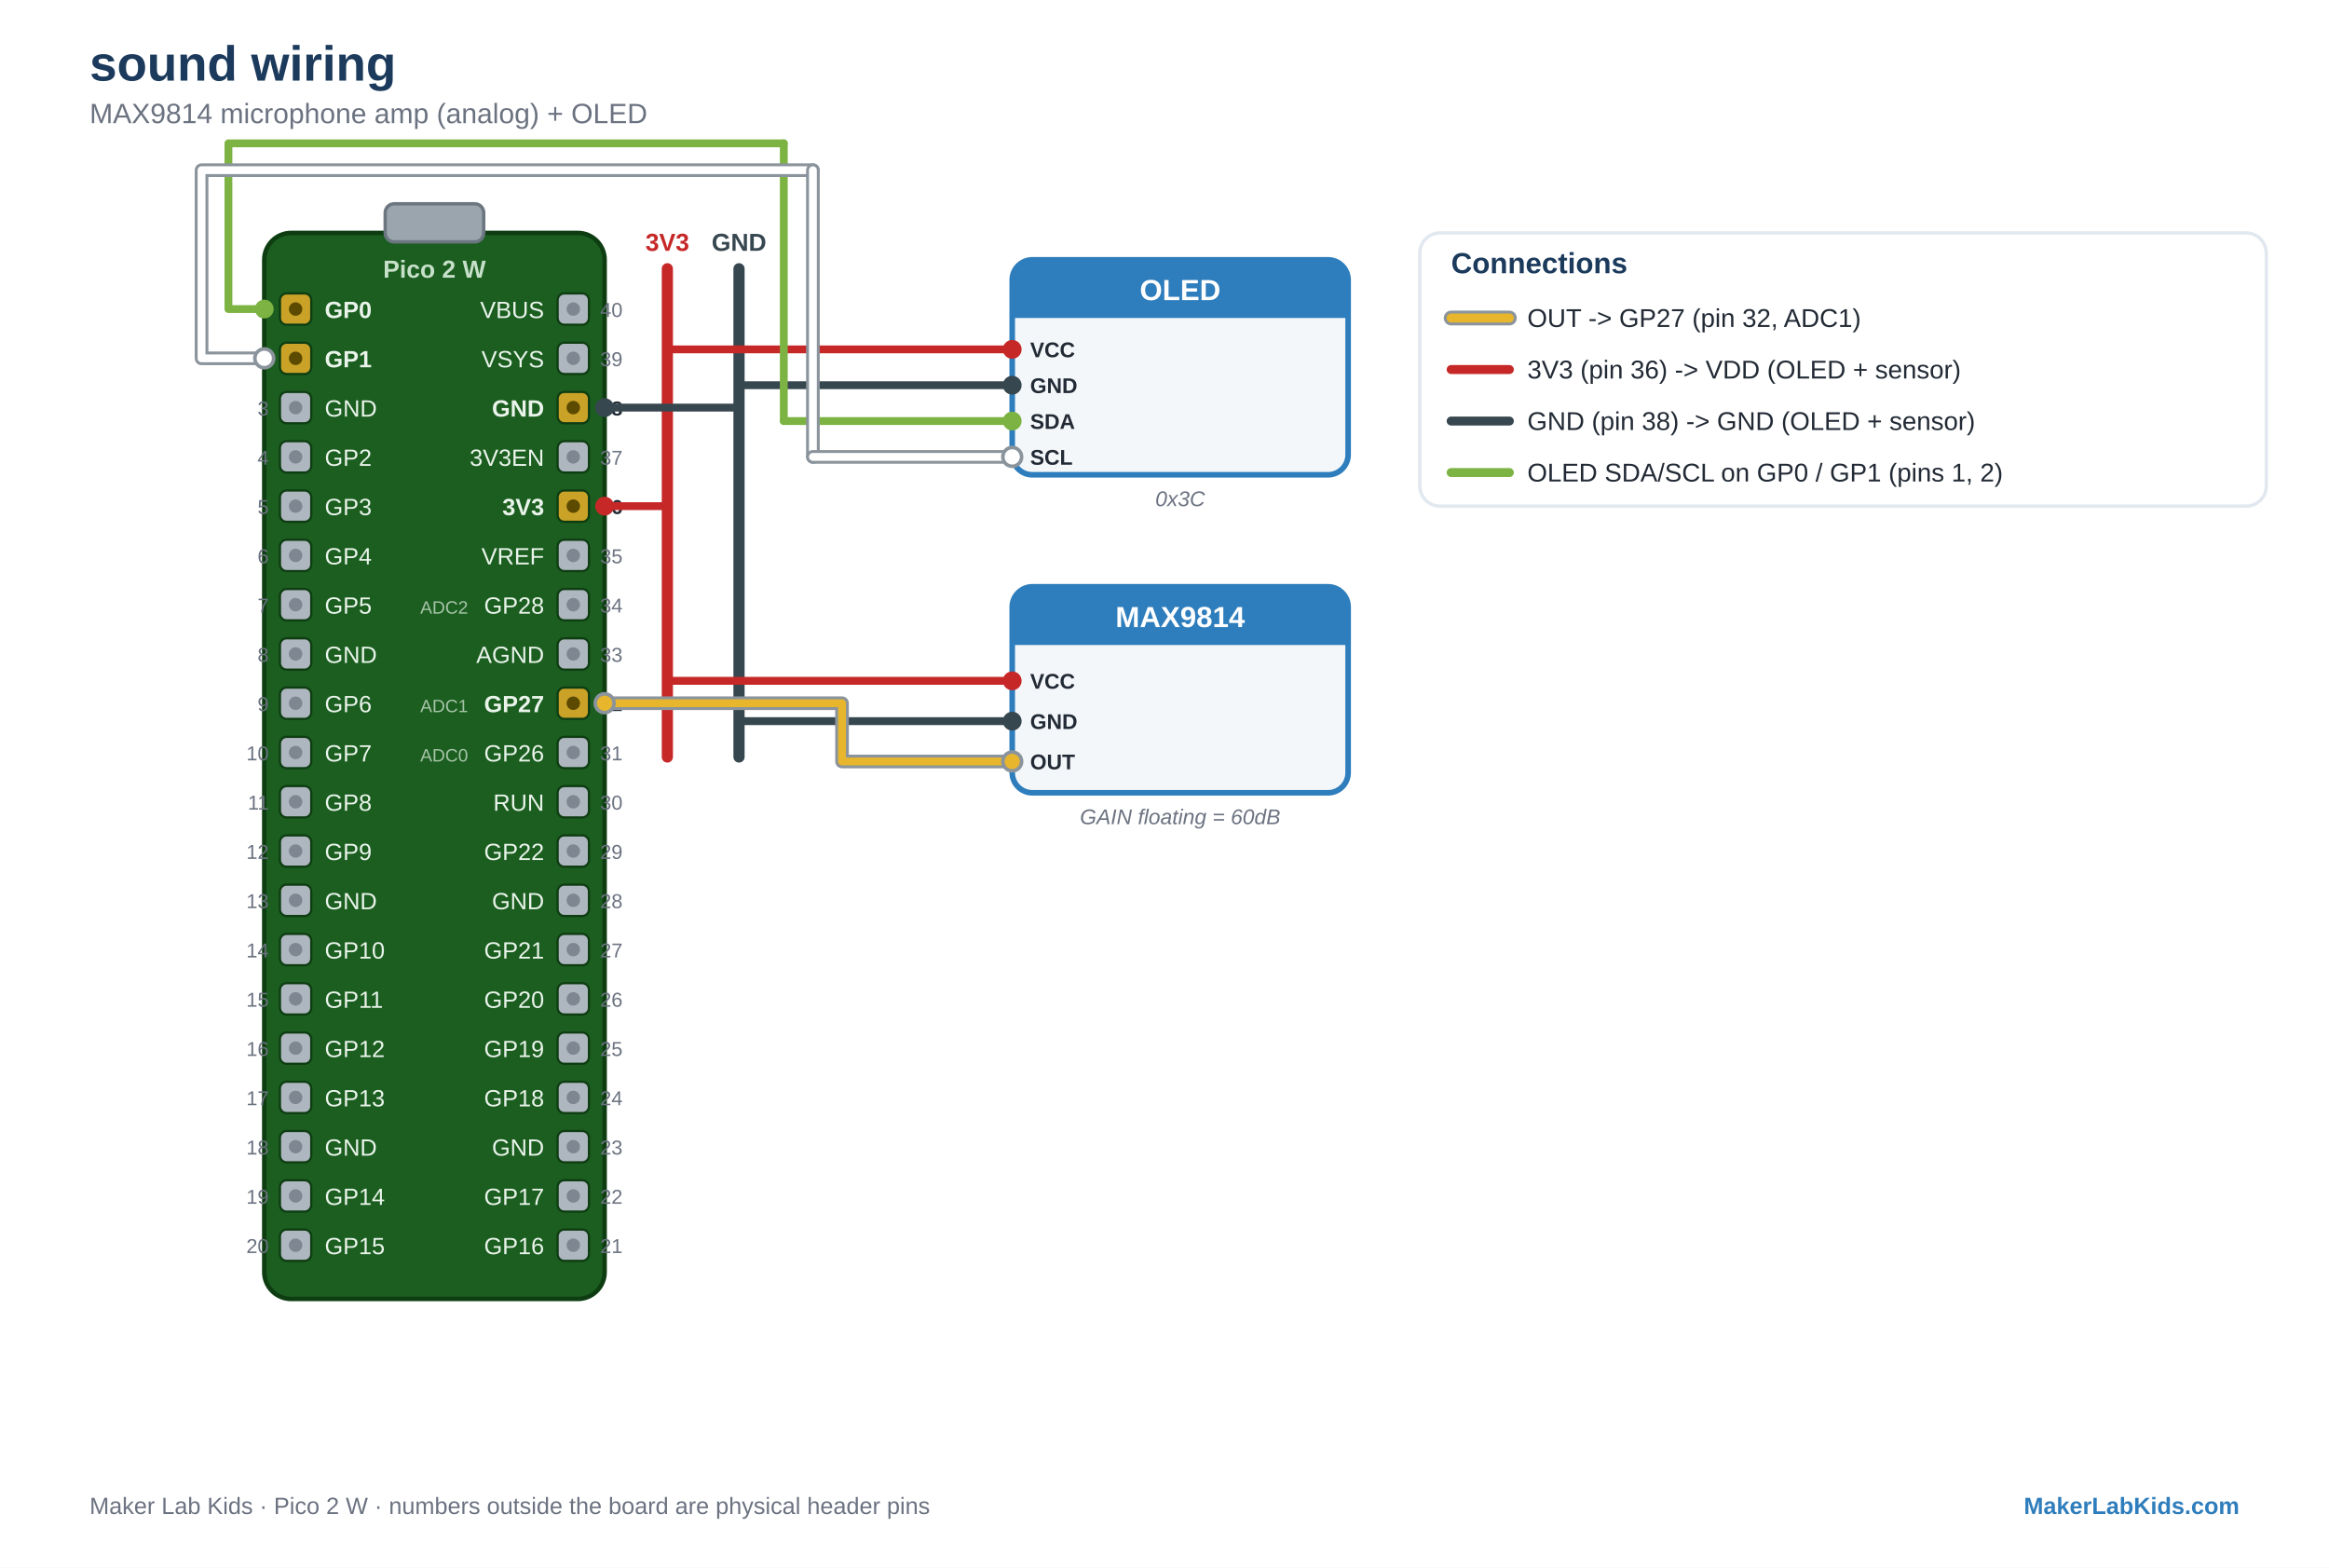
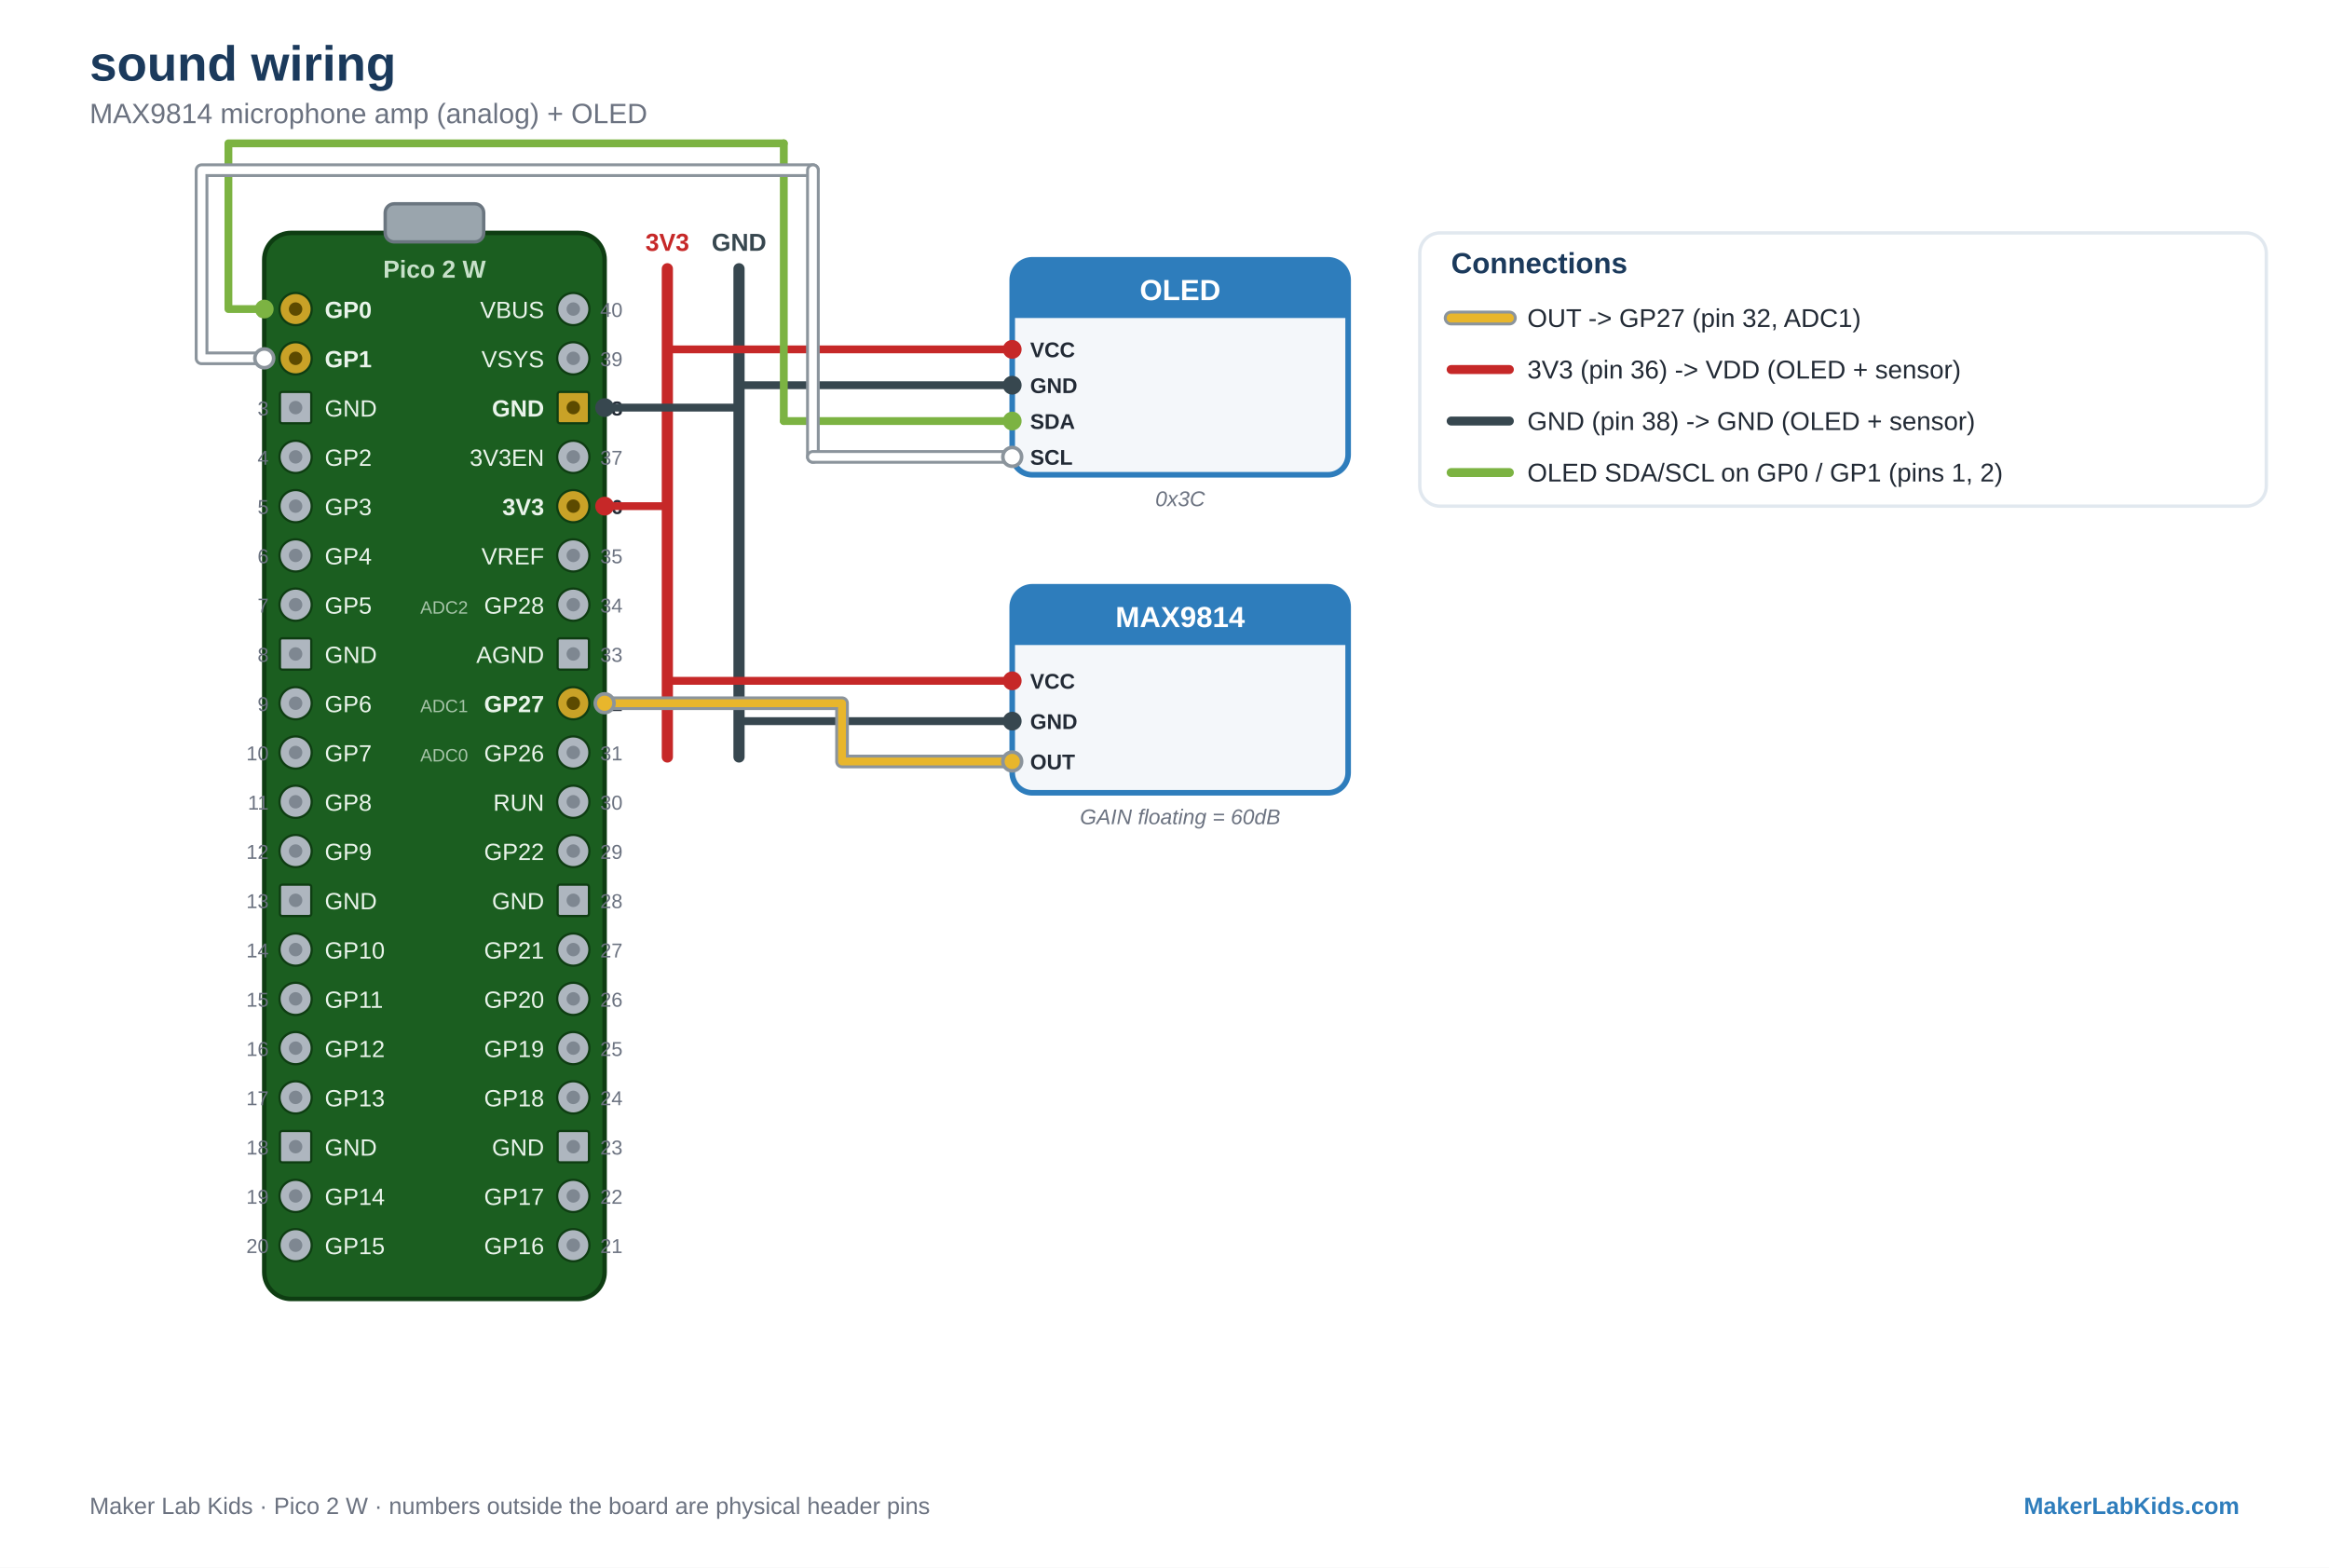
<svg xmlns="http://www.w3.org/2000/svg" viewBox="0 0 1040 700" font-family="Arial, Helvetica, sans-serif">
  <rect width="1040" height="700" fill="#FFFFFF" />
  <text x="40" y="36" font-family="Arial, Helvetica, sans-serif" font-size="22" fill="#1B3A5C" text-anchor="start" font-weight="bold">sound wiring</text>
  <text x="40" y="55" font-family="Arial, Helvetica, sans-serif" font-size="12.5" fill="#6B7280" text-anchor="start">MAX9814 microphone amp (analog) + OLED</text>
  <rect x="118" y="104" width="152" height="476" rx="12" fill="#1B5E20" stroke="#0E3D12" stroke-width="2" />
  <rect x="172" y="91" width="44" height="17" rx="4" fill="#9AA5AD" stroke="#6B7680" stroke-width="1.5" />
  <text x="194" y="124" font-family="Arial, Helvetica, sans-serif" font-size="11" fill="#C7E0C9" text-anchor="middle" font-weight="bold">Pico 2 W</text>
-   <rect x="125" y="131" width="14" height="14" rx="3" fill="#C9A227" stroke="#0E3D12" stroke-width="1" />
+   <circle cx="132" cy="138" r="7.2" fill="#C9A227" stroke="#0E3D12" stroke-width="1" />
  <circle cx="132" cy="138" r="3" fill="#5C4A00" />
  <text x="145" y="142" font-family="Arial, Helvetica, sans-serif" font-size="10.5" fill="#EAF4EB" text-anchor="start" font-weight="bold">GP0</text>
  <text x="120" y="141.5" font-family="Arial, Helvetica, sans-serif" font-size="9" fill="#222A35" text-anchor="end" font-weight="bold">1</text>
-   <rect x="125" y="153" width="14" height="14" rx="3" fill="#C9A227" stroke="#0E3D12" stroke-width="1" />
+   <circle cx="132" cy="160" r="7.2" fill="#C9A227" stroke="#0E3D12" stroke-width="1" />
  <circle cx="132" cy="160" r="3" fill="#5C4A00" />
  <text x="145" y="164" font-family="Arial, Helvetica, sans-serif" font-size="10.5" fill="#EAF4EB" text-anchor="start" font-weight="bold">GP1</text>
  <text x="120" y="163.5" font-family="Arial, Helvetica, sans-serif" font-size="9" fill="#222A35" text-anchor="end" font-weight="bold">2</text>
-   <rect x="125" y="175" width="14" height="14" rx="3" fill="#AEB6BF" stroke="#0E3D12" stroke-width="1" />
+   <rect x="125" y="175" width="14" height="14" rx="1" fill="#AEB6BF" stroke="#0E3D12" stroke-width="1" />
  <circle cx="132" cy="182" r="3" fill="#7E8791" />
  <text x="145" y="186" font-family="Arial, Helvetica, sans-serif" font-size="10.5" fill="#EAF4EB" text-anchor="start">GND</text>
  <text x="120" y="185.5" font-family="Arial, Helvetica, sans-serif" font-size="9" fill="#6B7280" text-anchor="end">3</text>
-   <rect x="125" y="197" width="14" height="14" rx="3" fill="#AEB6BF" stroke="#0E3D12" stroke-width="1" />
+   <circle cx="132" cy="204" r="7.2" fill="#AEB6BF" stroke="#0E3D12" stroke-width="1" />
  <circle cx="132" cy="204" r="3" fill="#7E8791" />
  <text x="145" y="208" font-family="Arial, Helvetica, sans-serif" font-size="10.5" fill="#EAF4EB" text-anchor="start">GP2</text>
  <text x="120" y="207.5" font-family="Arial, Helvetica, sans-serif" font-size="9" fill="#6B7280" text-anchor="end">4</text>
-   <rect x="125" y="219" width="14" height="14" rx="3" fill="#AEB6BF" stroke="#0E3D12" stroke-width="1" />
+   <circle cx="132" cy="226" r="7.2" fill="#AEB6BF" stroke="#0E3D12" stroke-width="1" />
  <circle cx="132" cy="226" r="3" fill="#7E8791" />
  <text x="145" y="230" font-family="Arial, Helvetica, sans-serif" font-size="10.5" fill="#EAF4EB" text-anchor="start">GP3</text>
  <text x="120" y="229.5" font-family="Arial, Helvetica, sans-serif" font-size="9" fill="#6B7280" text-anchor="end">5</text>
-   <rect x="125" y="241" width="14" height="14" rx="3" fill="#AEB6BF" stroke="#0E3D12" stroke-width="1" />
+   <circle cx="132" cy="248" r="7.2" fill="#AEB6BF" stroke="#0E3D12" stroke-width="1" />
  <circle cx="132" cy="248" r="3" fill="#7E8791" />
  <text x="145" y="252" font-family="Arial, Helvetica, sans-serif" font-size="10.5" fill="#EAF4EB" text-anchor="start">GP4</text>
  <text x="120" y="251.5" font-family="Arial, Helvetica, sans-serif" font-size="9" fill="#6B7280" text-anchor="end">6</text>
-   <rect x="125" y="263" width="14" height="14" rx="3" fill="#AEB6BF" stroke="#0E3D12" stroke-width="1" />
+   <circle cx="132" cy="270" r="7.2" fill="#AEB6BF" stroke="#0E3D12" stroke-width="1" />
  <circle cx="132" cy="270" r="3" fill="#7E8791" />
  <text x="145" y="274" font-family="Arial, Helvetica, sans-serif" font-size="10.5" fill="#EAF4EB" text-anchor="start">GP5</text>
  <text x="120" y="273.5" font-family="Arial, Helvetica, sans-serif" font-size="9" fill="#6B7280" text-anchor="end">7</text>
-   <rect x="125" y="285" width="14" height="14" rx="3" fill="#AEB6BF" stroke="#0E3D12" stroke-width="1" />
+   <rect x="125" y="285" width="14" height="14" rx="1" fill="#AEB6BF" stroke="#0E3D12" stroke-width="1" />
  <circle cx="132" cy="292" r="3" fill="#7E8791" />
  <text x="145" y="296" font-family="Arial, Helvetica, sans-serif" font-size="10.5" fill="#EAF4EB" text-anchor="start">GND</text>
  <text x="120" y="295.5" font-family="Arial, Helvetica, sans-serif" font-size="9" fill="#6B7280" text-anchor="end">8</text>
-   <rect x="125" y="307" width="14" height="14" rx="3" fill="#AEB6BF" stroke="#0E3D12" stroke-width="1" />
+   <circle cx="132" cy="314" r="7.2" fill="#AEB6BF" stroke="#0E3D12" stroke-width="1" />
  <circle cx="132" cy="314" r="3" fill="#7E8791" />
  <text x="145" y="318" font-family="Arial, Helvetica, sans-serif" font-size="10.5" fill="#EAF4EB" text-anchor="start">GP6</text>
  <text x="120" y="317.5" font-family="Arial, Helvetica, sans-serif" font-size="9" fill="#6B7280" text-anchor="end">9</text>
-   <rect x="125" y="329" width="14" height="14" rx="3" fill="#AEB6BF" stroke="#0E3D12" stroke-width="1" />
+   <circle cx="132" cy="336" r="7.2" fill="#AEB6BF" stroke="#0E3D12" stroke-width="1" />
  <circle cx="132" cy="336" r="3" fill="#7E8791" />
  <text x="145" y="340" font-family="Arial, Helvetica, sans-serif" font-size="10.5" fill="#EAF4EB" text-anchor="start">GP7</text>
  <text x="120" y="339.5" font-family="Arial, Helvetica, sans-serif" font-size="9" fill="#6B7280" text-anchor="end">10</text>
-   <rect x="125" y="351" width="14" height="14" rx="3" fill="#AEB6BF" stroke="#0E3D12" stroke-width="1" />
+   <circle cx="132" cy="358" r="7.2" fill="#AEB6BF" stroke="#0E3D12" stroke-width="1" />
  <circle cx="132" cy="358" r="3" fill="#7E8791" />
  <text x="145" y="362" font-family="Arial, Helvetica, sans-serif" font-size="10.5" fill="#EAF4EB" text-anchor="start">GP8</text>
  <text x="120" y="361.5" font-family="Arial, Helvetica, sans-serif" font-size="9" fill="#6B7280" text-anchor="end">11</text>
-   <rect x="125" y="373" width="14" height="14" rx="3" fill="#AEB6BF" stroke="#0E3D12" stroke-width="1" />
+   <circle cx="132" cy="380" r="7.2" fill="#AEB6BF" stroke="#0E3D12" stroke-width="1" />
  <circle cx="132" cy="380" r="3" fill="#7E8791" />
  <text x="145" y="384" font-family="Arial, Helvetica, sans-serif" font-size="10.5" fill="#EAF4EB" text-anchor="start">GP9</text>
  <text x="120" y="383.5" font-family="Arial, Helvetica, sans-serif" font-size="9" fill="#6B7280" text-anchor="end">12</text>
-   <rect x="125" y="395" width="14" height="14" rx="3" fill="#AEB6BF" stroke="#0E3D12" stroke-width="1" />
+   <rect x="125" y="395" width="14" height="14" rx="1" fill="#AEB6BF" stroke="#0E3D12" stroke-width="1" />
  <circle cx="132" cy="402" r="3" fill="#7E8791" />
  <text x="145" y="406" font-family="Arial, Helvetica, sans-serif" font-size="10.5" fill="#EAF4EB" text-anchor="start">GND</text>
  <text x="120" y="405.5" font-family="Arial, Helvetica, sans-serif" font-size="9" fill="#6B7280" text-anchor="end">13</text>
-   <rect x="125" y="417" width="14" height="14" rx="3" fill="#AEB6BF" stroke="#0E3D12" stroke-width="1" />
+   <circle cx="132" cy="424" r="7.2" fill="#AEB6BF" stroke="#0E3D12" stroke-width="1" />
  <circle cx="132" cy="424" r="3" fill="#7E8791" />
  <text x="145" y="428" font-family="Arial, Helvetica, sans-serif" font-size="10.5" fill="#EAF4EB" text-anchor="start">GP10</text>
  <text x="120" y="427.5" font-family="Arial, Helvetica, sans-serif" font-size="9" fill="#6B7280" text-anchor="end">14</text>
-   <rect x="125" y="439" width="14" height="14" rx="3" fill="#AEB6BF" stroke="#0E3D12" stroke-width="1" />
+   <circle cx="132" cy="446" r="7.2" fill="#AEB6BF" stroke="#0E3D12" stroke-width="1" />
  <circle cx="132" cy="446" r="3" fill="#7E8791" />
  <text x="145" y="450" font-family="Arial, Helvetica, sans-serif" font-size="10.5" fill="#EAF4EB" text-anchor="start">GP11</text>
  <text x="120" y="449.5" font-family="Arial, Helvetica, sans-serif" font-size="9" fill="#6B7280" text-anchor="end">15</text>
-   <rect x="125" y="461" width="14" height="14" rx="3" fill="#AEB6BF" stroke="#0E3D12" stroke-width="1" />
+   <circle cx="132" cy="468" r="7.2" fill="#AEB6BF" stroke="#0E3D12" stroke-width="1" />
  <circle cx="132" cy="468" r="3" fill="#7E8791" />
  <text x="145" y="472" font-family="Arial, Helvetica, sans-serif" font-size="10.5" fill="#EAF4EB" text-anchor="start">GP12</text>
  <text x="120" y="471.5" font-family="Arial, Helvetica, sans-serif" font-size="9" fill="#6B7280" text-anchor="end">16</text>
-   <rect x="125" y="483" width="14" height="14" rx="3" fill="#AEB6BF" stroke="#0E3D12" stroke-width="1" />
+   <circle cx="132" cy="490" r="7.2" fill="#AEB6BF" stroke="#0E3D12" stroke-width="1" />
  <circle cx="132" cy="490" r="3" fill="#7E8791" />
  <text x="145" y="494" font-family="Arial, Helvetica, sans-serif" font-size="10.5" fill="#EAF4EB" text-anchor="start">GP13</text>
  <text x="120" y="493.5" font-family="Arial, Helvetica, sans-serif" font-size="9" fill="#6B7280" text-anchor="end">17</text>
-   <rect x="125" y="505" width="14" height="14" rx="3" fill="#AEB6BF" stroke="#0E3D12" stroke-width="1" />
+   <rect x="125" y="505" width="14" height="14" rx="1" fill="#AEB6BF" stroke="#0E3D12" stroke-width="1" />
  <circle cx="132" cy="512" r="3" fill="#7E8791" />
  <text x="145" y="516" font-family="Arial, Helvetica, sans-serif" font-size="10.5" fill="#EAF4EB" text-anchor="start">GND</text>
  <text x="120" y="515.5" font-family="Arial, Helvetica, sans-serif" font-size="9" fill="#6B7280" text-anchor="end">18</text>
-   <rect x="125" y="527" width="14" height="14" rx="3" fill="#AEB6BF" stroke="#0E3D12" stroke-width="1" />
+   <circle cx="132" cy="534" r="7.2" fill="#AEB6BF" stroke="#0E3D12" stroke-width="1" />
  <circle cx="132" cy="534" r="3" fill="#7E8791" />
  <text x="145" y="538" font-family="Arial, Helvetica, sans-serif" font-size="10.5" fill="#EAF4EB" text-anchor="start">GP14</text>
  <text x="120" y="537.5" font-family="Arial, Helvetica, sans-serif" font-size="9" fill="#6B7280" text-anchor="end">19</text>
-   <rect x="125" y="549" width="14" height="14" rx="3" fill="#AEB6BF" stroke="#0E3D12" stroke-width="1" />
+   <circle cx="132" cy="556" r="7.2" fill="#AEB6BF" stroke="#0E3D12" stroke-width="1" />
  <circle cx="132" cy="556" r="3" fill="#7E8791" />
  <text x="145" y="560" font-family="Arial, Helvetica, sans-serif" font-size="10.5" fill="#EAF4EB" text-anchor="start">GP15</text>
  <text x="120" y="559.5" font-family="Arial, Helvetica, sans-serif" font-size="9" fill="#6B7280" text-anchor="end">20</text>
-   <rect x="249" y="549" width="14" height="14" rx="3" fill="#AEB6BF" stroke="#0E3D12" stroke-width="1" />
+   <circle cx="256" cy="556" r="7.2" fill="#AEB6BF" stroke="#0E3D12" stroke-width="1" />
  <circle cx="256" cy="556" r="3" fill="#7E8791" />
  <text x="243" y="560" font-family="Arial, Helvetica, sans-serif" font-size="10.5" fill="#EAF4EB" text-anchor="end">GP16</text>
  <text x="268" y="559.5" font-family="Arial, Helvetica, sans-serif" font-size="9" fill="#6B7280" text-anchor="start">21</text>
-   <rect x="249" y="527" width="14" height="14" rx="3" fill="#AEB6BF" stroke="#0E3D12" stroke-width="1" />
+   <circle cx="256" cy="534" r="7.2" fill="#AEB6BF" stroke="#0E3D12" stroke-width="1" />
  <circle cx="256" cy="534" r="3" fill="#7E8791" />
  <text x="243" y="538" font-family="Arial, Helvetica, sans-serif" font-size="10.5" fill="#EAF4EB" text-anchor="end">GP17</text>
  <text x="268" y="537.5" font-family="Arial, Helvetica, sans-serif" font-size="9" fill="#6B7280" text-anchor="start">22</text>
-   <rect x="249" y="505" width="14" height="14" rx="3" fill="#AEB6BF" stroke="#0E3D12" stroke-width="1" />
+   <rect x="249" y="505" width="14" height="14" rx="1" fill="#AEB6BF" stroke="#0E3D12" stroke-width="1" />
  <circle cx="256" cy="512" r="3" fill="#7E8791" />
  <text x="243" y="516" font-family="Arial, Helvetica, sans-serif" font-size="10.5" fill="#EAF4EB" text-anchor="end">GND</text>
  <text x="268" y="515.5" font-family="Arial, Helvetica, sans-serif" font-size="9" fill="#6B7280" text-anchor="start">23</text>
-   <rect x="249" y="483" width="14" height="14" rx="3" fill="#AEB6BF" stroke="#0E3D12" stroke-width="1" />
+   <circle cx="256" cy="490" r="7.2" fill="#AEB6BF" stroke="#0E3D12" stroke-width="1" />
  <circle cx="256" cy="490" r="3" fill="#7E8791" />
  <text x="243" y="494" font-family="Arial, Helvetica, sans-serif" font-size="10.5" fill="#EAF4EB" text-anchor="end">GP18</text>
  <text x="268" y="493.5" font-family="Arial, Helvetica, sans-serif" font-size="9" fill="#6B7280" text-anchor="start">24</text>
-   <rect x="249" y="461" width="14" height="14" rx="3" fill="#AEB6BF" stroke="#0E3D12" stroke-width="1" />
+   <circle cx="256" cy="468" r="7.2" fill="#AEB6BF" stroke="#0E3D12" stroke-width="1" />
  <circle cx="256" cy="468" r="3" fill="#7E8791" />
  <text x="243" y="472" font-family="Arial, Helvetica, sans-serif" font-size="10.5" fill="#EAF4EB" text-anchor="end">GP19</text>
  <text x="268" y="471.5" font-family="Arial, Helvetica, sans-serif" font-size="9" fill="#6B7280" text-anchor="start">25</text>
-   <rect x="249" y="439" width="14" height="14" rx="3" fill="#AEB6BF" stroke="#0E3D12" stroke-width="1" />
+   <circle cx="256" cy="446" r="7.2" fill="#AEB6BF" stroke="#0E3D12" stroke-width="1" />
  <circle cx="256" cy="446" r="3" fill="#7E8791" />
  <text x="243" y="450" font-family="Arial, Helvetica, sans-serif" font-size="10.5" fill="#EAF4EB" text-anchor="end">GP20</text>
  <text x="268" y="449.5" font-family="Arial, Helvetica, sans-serif" font-size="9" fill="#6B7280" text-anchor="start">26</text>
-   <rect x="249" y="417" width="14" height="14" rx="3" fill="#AEB6BF" stroke="#0E3D12" stroke-width="1" />
+   <circle cx="256" cy="424" r="7.2" fill="#AEB6BF" stroke="#0E3D12" stroke-width="1" />
  <circle cx="256" cy="424" r="3" fill="#7E8791" />
  <text x="243" y="428" font-family="Arial, Helvetica, sans-serif" font-size="10.5" fill="#EAF4EB" text-anchor="end">GP21</text>
  <text x="268" y="427.5" font-family="Arial, Helvetica, sans-serif" font-size="9" fill="#6B7280" text-anchor="start">27</text>
-   <rect x="249" y="395" width="14" height="14" rx="3" fill="#AEB6BF" stroke="#0E3D12" stroke-width="1" />
+   <rect x="249" y="395" width="14" height="14" rx="1" fill="#AEB6BF" stroke="#0E3D12" stroke-width="1" />
  <circle cx="256" cy="402" r="3" fill="#7E8791" />
  <text x="243" y="406" font-family="Arial, Helvetica, sans-serif" font-size="10.5" fill="#EAF4EB" text-anchor="end">GND</text>
  <text x="268" y="405.5" font-family="Arial, Helvetica, sans-serif" font-size="9" fill="#6B7280" text-anchor="start">28</text>
-   <rect x="249" y="373" width="14" height="14" rx="3" fill="#AEB6BF" stroke="#0E3D12" stroke-width="1" />
+   <circle cx="256" cy="380" r="7.2" fill="#AEB6BF" stroke="#0E3D12" stroke-width="1" />
  <circle cx="256" cy="380" r="3" fill="#7E8791" />
  <text x="243" y="384" font-family="Arial, Helvetica, sans-serif" font-size="10.5" fill="#EAF4EB" text-anchor="end">GP22</text>
  <text x="268" y="383.5" font-family="Arial, Helvetica, sans-serif" font-size="9" fill="#6B7280" text-anchor="start">29</text>
-   <rect x="249" y="351" width="14" height="14" rx="3" fill="#AEB6BF" stroke="#0E3D12" stroke-width="1" />
+   <circle cx="256" cy="358" r="7.2" fill="#AEB6BF" stroke="#0E3D12" stroke-width="1" />
  <circle cx="256" cy="358" r="3" fill="#7E8791" />
  <text x="243" y="362" font-family="Arial, Helvetica, sans-serif" font-size="10.5" fill="#EAF4EB" text-anchor="end">RUN</text>
  <text x="268" y="361.5" font-family="Arial, Helvetica, sans-serif" font-size="9" fill="#6B7280" text-anchor="start">30</text>
-   <rect x="249" y="329" width="14" height="14" rx="3" fill="#AEB6BF" stroke="#0E3D12" stroke-width="1" />
+   <circle cx="256" cy="336" r="7.2" fill="#AEB6BF" stroke="#0E3D12" stroke-width="1" />
  <circle cx="256" cy="336" r="3" fill="#7E8791" />
  <text x="243" y="340" font-family="Arial, Helvetica, sans-serif" font-size="10.5" fill="#EAF4EB" text-anchor="end">GP26</text>
  <text x="209" y="340" font-family="Arial, Helvetica, sans-serif" font-size="8" fill="#A6C4A8" text-anchor="end">ADC0</text>
  <text x="268" y="339.5" font-family="Arial, Helvetica, sans-serif" font-size="9" fill="#6B7280" text-anchor="start">31</text>
-   <rect x="249" y="307" width="14" height="14" rx="3" fill="#C9A227" stroke="#0E3D12" stroke-width="1" />
+   <circle cx="256" cy="314" r="7.2" fill="#C9A227" stroke="#0E3D12" stroke-width="1" />
  <circle cx="256" cy="314" r="3" fill="#5C4A00" />
  <text x="243" y="318" font-family="Arial, Helvetica, sans-serif" font-size="10.5" fill="#EAF4EB" text-anchor="end" font-weight="bold">GP27</text>
  <text x="209" y="318" font-family="Arial, Helvetica, sans-serif" font-size="8" fill="#A6C4A8" text-anchor="end">ADC1</text>
  <text x="268" y="317.5" font-family="Arial, Helvetica, sans-serif" font-size="9" fill="#222A35" text-anchor="start" font-weight="bold">32</text>
-   <rect x="249" y="285" width="14" height="14" rx="3" fill="#AEB6BF" stroke="#0E3D12" stroke-width="1" />
+   <rect x="249" y="285" width="14" height="14" rx="1" fill="#AEB6BF" stroke="#0E3D12" stroke-width="1" />
  <circle cx="256" cy="292" r="3" fill="#7E8791" />
  <text x="243" y="296" font-family="Arial, Helvetica, sans-serif" font-size="10.5" fill="#EAF4EB" text-anchor="end">AGND</text>
  <text x="268" y="295.5" font-family="Arial, Helvetica, sans-serif" font-size="9" fill="#6B7280" text-anchor="start">33</text>
-   <rect x="249" y="263" width="14" height="14" rx="3" fill="#AEB6BF" stroke="#0E3D12" stroke-width="1" />
+   <circle cx="256" cy="270" r="7.2" fill="#AEB6BF" stroke="#0E3D12" stroke-width="1" />
  <circle cx="256" cy="270" r="3" fill="#7E8791" />
  <text x="243" y="274" font-family="Arial, Helvetica, sans-serif" font-size="10.5" fill="#EAF4EB" text-anchor="end">GP28</text>
  <text x="209" y="274" font-family="Arial, Helvetica, sans-serif" font-size="8" fill="#A6C4A8" text-anchor="end">ADC2</text>
  <text x="268" y="273.5" font-family="Arial, Helvetica, sans-serif" font-size="9" fill="#6B7280" text-anchor="start">34</text>
-   <rect x="249" y="241" width="14" height="14" rx="3" fill="#AEB6BF" stroke="#0E3D12" stroke-width="1" />
+   <circle cx="256" cy="248" r="7.2" fill="#AEB6BF" stroke="#0E3D12" stroke-width="1" />
  <circle cx="256" cy="248" r="3" fill="#7E8791" />
  <text x="243" y="252" font-family="Arial, Helvetica, sans-serif" font-size="10.5" fill="#EAF4EB" text-anchor="end">VREF</text>
  <text x="268" y="251.5" font-family="Arial, Helvetica, sans-serif" font-size="9" fill="#6B7280" text-anchor="start">35</text>
-   <rect x="249" y="219" width="14" height="14" rx="3" fill="#C9A227" stroke="#0E3D12" stroke-width="1" />
+   <circle cx="256" cy="226" r="7.2" fill="#C9A227" stroke="#0E3D12" stroke-width="1" />
  <circle cx="256" cy="226" r="3" fill="#5C4A00" />
  <text x="243" y="230" font-family="Arial, Helvetica, sans-serif" font-size="10.5" fill="#EAF4EB" text-anchor="end" font-weight="bold">3V3</text>
  <text x="268" y="229.5" font-family="Arial, Helvetica, sans-serif" font-size="9" fill="#222A35" text-anchor="start" font-weight="bold">36</text>
-   <rect x="249" y="197" width="14" height="14" rx="3" fill="#AEB6BF" stroke="#0E3D12" stroke-width="1" />
+   <circle cx="256" cy="204" r="7.2" fill="#AEB6BF" stroke="#0E3D12" stroke-width="1" />
  <circle cx="256" cy="204" r="3" fill="#7E8791" />
  <text x="243" y="208" font-family="Arial, Helvetica, sans-serif" font-size="10.5" fill="#EAF4EB" text-anchor="end">3V3EN</text>
  <text x="268" y="207.5" font-family="Arial, Helvetica, sans-serif" font-size="9" fill="#6B7280" text-anchor="start">37</text>
-   <rect x="249" y="175" width="14" height="14" rx="3" fill="#C9A227" stroke="#0E3D12" stroke-width="1" />
+   <rect x="249" y="175" width="14" height="14" rx="1" fill="#C9A227" stroke="#0E3D12" stroke-width="1" />
  <circle cx="256" cy="182" r="3" fill="#5C4A00" />
  <text x="243" y="186" font-family="Arial, Helvetica, sans-serif" font-size="10.5" fill="#EAF4EB" text-anchor="end" font-weight="bold">GND</text>
  <text x="268" y="185.5" font-family="Arial, Helvetica, sans-serif" font-size="9" fill="#222A35" text-anchor="start" font-weight="bold">38</text>
-   <rect x="249" y="153" width="14" height="14" rx="3" fill="#AEB6BF" stroke="#0E3D12" stroke-width="1" />
+   <circle cx="256" cy="160" r="7.2" fill="#AEB6BF" stroke="#0E3D12" stroke-width="1" />
  <circle cx="256" cy="160" r="3" fill="#7E8791" />
  <text x="243" y="164" font-family="Arial, Helvetica, sans-serif" font-size="10.5" fill="#EAF4EB" text-anchor="end">VSYS</text>
  <text x="268" y="163.5" font-family="Arial, Helvetica, sans-serif" font-size="9" fill="#6B7280" text-anchor="start">39</text>
-   <rect x="249" y="131" width="14" height="14" rx="3" fill="#AEB6BF" stroke="#0E3D12" stroke-width="1" />
+   <circle cx="256" cy="138" r="7.2" fill="#AEB6BF" stroke="#0E3D12" stroke-width="1" />
  <circle cx="256" cy="138" r="3" fill="#7E8791" />
  <text x="243" y="142" font-family="Arial, Helvetica, sans-serif" font-size="10.5" fill="#EAF4EB" text-anchor="end">VBUS</text>
  <text x="268" y="141.5" font-family="Arial, Helvetica, sans-serif" font-size="9" fill="#6B7280" text-anchor="start">40</text>
  <path d="M298 120 L298 338" fill="none" stroke="#C62828" stroke-width="5" stroke-linejoin="round" stroke-linecap="round" />
  <path d="M330 120 L330 338" fill="none" stroke="#37474F" stroke-width="5" stroke-linejoin="round" stroke-linecap="round" />
  <text x="298" y="112" font-family="Arial, Helvetica, sans-serif" font-size="11" fill="#C62828" text-anchor="middle" font-weight="bold">3V3</text>
  <text x="330" y="112" font-family="Arial, Helvetica, sans-serif" font-size="11" fill="#37474F" text-anchor="middle" font-weight="bold">GND</text>
  <path d="M270 226 L298 226" fill="none" stroke="#C62828" stroke-width="3.5" stroke-linejoin="round" stroke-linecap="round" />
  <circle cx="270" cy="226" r="4.2" fill="#C62828" />
  <path d="M270 182 L330 182" fill="none" stroke="#37474F" stroke-width="3.5" stroke-linejoin="round" stroke-linecap="round" />
  <circle cx="270" cy="182" r="4.2" fill="#37474F" />
  <rect x="452" y="116" width="150" height="96" rx="9" fill="#F4F7FA" stroke="#2E7DBC" stroke-width="2.5" />
  <path d="M452 125 q0 -9 9 -9 h132 q9 0 9 9 v17 h-150 z" fill="#2E7DBC" />
  <text x="527" y="134" font-family="Arial, Helvetica, sans-serif" font-size="13" fill="#FFFFFF" text-anchor="middle" font-weight="bold">OLED</text>
  <text x="527" y="226" font-family="Arial, Helvetica, sans-serif" font-size="9.5" fill="#6B7280" text-anchor="middle" font-style="italic">0x3C</text>
  <text x="460" y="159.5" font-family="Arial, Helvetica, sans-serif" font-size="9.5" fill="#222A35" text-anchor="start" font-weight="bold">VCC</text>
  <text x="460" y="175.5" font-family="Arial, Helvetica, sans-serif" font-size="9.5" fill="#222A35" text-anchor="start" font-weight="bold">GND</text>
  <text x="460" y="191.5" font-family="Arial, Helvetica, sans-serif" font-size="9.5" fill="#222A35" text-anchor="start" font-weight="bold">SDA</text>
  <text x="460" y="207.5" font-family="Arial, Helvetica, sans-serif" font-size="9.5" fill="#222A35" text-anchor="start" font-weight="bold">SCL</text>
  <rect x="452" y="262" width="150" height="92" rx="9" fill="#F4F7FA" stroke="#2E7DBC" stroke-width="2.5" />
  <path d="M452 271 q0 -9 9 -9 h132 q9 0 9 9 v17 h-150 z" fill="#2E7DBC" />
  <text x="527" y="280" font-family="Arial, Helvetica, sans-serif" font-size="13" fill="#FFFFFF" text-anchor="middle" font-weight="bold">MAX9814</text>
  <text x="527" y="368" font-family="Arial, Helvetica, sans-serif" font-size="9.5" fill="#6B7280" text-anchor="middle" font-style="italic">GAIN floating = 60dB</text>
  <text x="460" y="307.5" font-family="Arial, Helvetica, sans-serif" font-size="9.5" fill="#222A35" text-anchor="start" font-weight="bold">VCC</text>
  <text x="460" y="325.5" font-family="Arial, Helvetica, sans-serif" font-size="9.5" fill="#222A35" text-anchor="start" font-weight="bold">GND</text>
  <text x="460" y="343.5" font-family="Arial, Helvetica, sans-serif" font-size="9.5" fill="#222A35" text-anchor="start" font-weight="bold">OUT</text>
  <path d="M298 156 L452 156" fill="none" stroke="#C62828" stroke-width="3.5" stroke-linejoin="round" stroke-linecap="round" />
  <circle cx="452" cy="156" r="4.2" fill="#C62828" />
  <path d="M330 172 L452 172" fill="none" stroke="#37474F" stroke-width="3.5" stroke-linejoin="round" stroke-linecap="round" />
  <circle cx="452" cy="172" r="4.2" fill="#37474F" />
  <path d="M118 138 L102 138 L102 64 L350 64" fill="none" stroke="#7CB342" stroke-width="3.5" stroke-linejoin="round" stroke-linecap="round" />
  <circle cx="118" cy="138" r="4.2" fill="#7CB342" />
  <path d="M350 64 L350 188" fill="none" stroke="#7CB342" stroke-width="3.5" stroke-linejoin="round" stroke-linecap="round" />
  <path d="M350 188 L452 188" fill="none" stroke="#7CB342" stroke-width="3.5" stroke-linejoin="round" stroke-linecap="round" />
  <circle cx="452" cy="188" r="4.2" fill="#7CB342" />
  <path d="M118 160 L90 160 L90 76 L363 76" fill="none" stroke="#8B949C" stroke-width="6.1" stroke-linejoin="round" stroke-linecap="round" />
  <path d="M118 160 L90 160 L90 76 L363 76" fill="none" stroke="#FFFFFF" stroke-width="3.5" stroke-linejoin="round" stroke-linecap="round" />
  <circle cx="118" cy="160" r="4.2" fill="#FFFFFF" stroke="#8B949C" stroke-width="1.6" />
  <path d="M363 76 L363 204" fill="none" stroke="#8B949C" stroke-width="6.1" stroke-linejoin="round" stroke-linecap="round" />
  <path d="M363 76 L363 204" fill="none" stroke="#FFFFFF" stroke-width="3.5" stroke-linejoin="round" stroke-linecap="round" />
  <path d="M363 204 L452 204" fill="none" stroke="#8B949C" stroke-width="6.1" stroke-linejoin="round" stroke-linecap="round" />
  <path d="M363 204 L452 204" fill="none" stroke="#FFFFFF" stroke-width="3.5" stroke-linejoin="round" stroke-linecap="round" />
  <circle cx="452" cy="204" r="4.2" fill="#FFFFFF" stroke="#8B949C" stroke-width="1.6" />
  <path d="M298 304 L452 304" fill="none" stroke="#C62828" stroke-width="3.5" stroke-linejoin="round" stroke-linecap="round" />
  <circle cx="452" cy="304" r="4.2" fill="#C62828" />
  <path d="M330 322 L452 322" fill="none" stroke="#37474F" stroke-width="3.5" stroke-linejoin="round" stroke-linecap="round" />
  <circle cx="452" cy="322" r="4.2" fill="#37474F" />
  <path d="M270 314 L376 314 L376 340 L452 340" fill="none" stroke="#8B949C" stroke-width="6.1" stroke-linejoin="round" stroke-linecap="round" />
  <path d="M270 314 L376 314 L376 340 L452 340" fill="none" stroke="#E8B62C" stroke-width="3.5" stroke-linejoin="round" stroke-linecap="round" />
  <circle cx="270" cy="314" r="4.2" fill="#E8B62C" stroke="#8B949C" stroke-width="1.6" />
  <circle cx="452" cy="340" r="4.2" fill="#E8B62C" stroke="#8B949C" stroke-width="1.6" />
  <rect x="634" y="104" width="378" height="122" rx="9" fill="#FFFFFF" stroke="#E1E8EF" stroke-width="1.5" />
  <text x="648" y="122" font-family="Arial, Helvetica, sans-serif" font-size="13" fill="#1B3A5C" text-anchor="start" font-weight="bold">Connections</text>
  <line x1="648" y1="142" x2="674" y2="142" stroke="#8B949C" stroke-width="6.6" stroke-linecap="round" />
  <line x1="648" y1="142" x2="674" y2="142" stroke="#E8B62C" stroke-width="4" stroke-linecap="round" />
  <text x="682" y="146" font-family="Arial, Helvetica, sans-serif" font-size="11.5" fill="#222A35" text-anchor="start">OUT -&gt; GP27 (pin 32, ADC1)</text>
  <line x1="648" y1="165" x2="674" y2="165" stroke="#C62828" stroke-width="4" stroke-linecap="round" />
  <text x="682" y="169" font-family="Arial, Helvetica, sans-serif" font-size="11.5" fill="#222A35" text-anchor="start">3V3 (pin 36) -&gt; VDD (OLED + sensor)</text>
  <line x1="648" y1="188" x2="674" y2="188" stroke="#37474F" stroke-width="4" stroke-linecap="round" />
  <text x="682" y="192" font-family="Arial, Helvetica, sans-serif" font-size="11.5" fill="#222A35" text-anchor="start">GND (pin 38) -&gt; GND (OLED + sensor)</text>
  <line x1="648" y1="211" x2="674" y2="211" stroke="#7CB342" stroke-width="4" stroke-linecap="round" />
  <text x="682" y="215" font-family="Arial, Helvetica, sans-serif" font-size="11.5" fill="#222A35" text-anchor="start">OLED SDA/SCL on GP0 / GP1 (pins 1, 2)</text>
  <text x="40" y="676" font-family="Arial, Helvetica, sans-serif" font-size="10.5" fill="#6B7280" text-anchor="start">Maker Lab Kids  ·  Pico 2 W  ·  numbers outside the board are physical header pins</text>
  <text x="1000" y="676" font-family="Arial, Helvetica, sans-serif" font-size="10.5" fill="#2E7DBC" text-anchor="end" font-weight="bold">MakerLabKids.com</text>
</svg>
